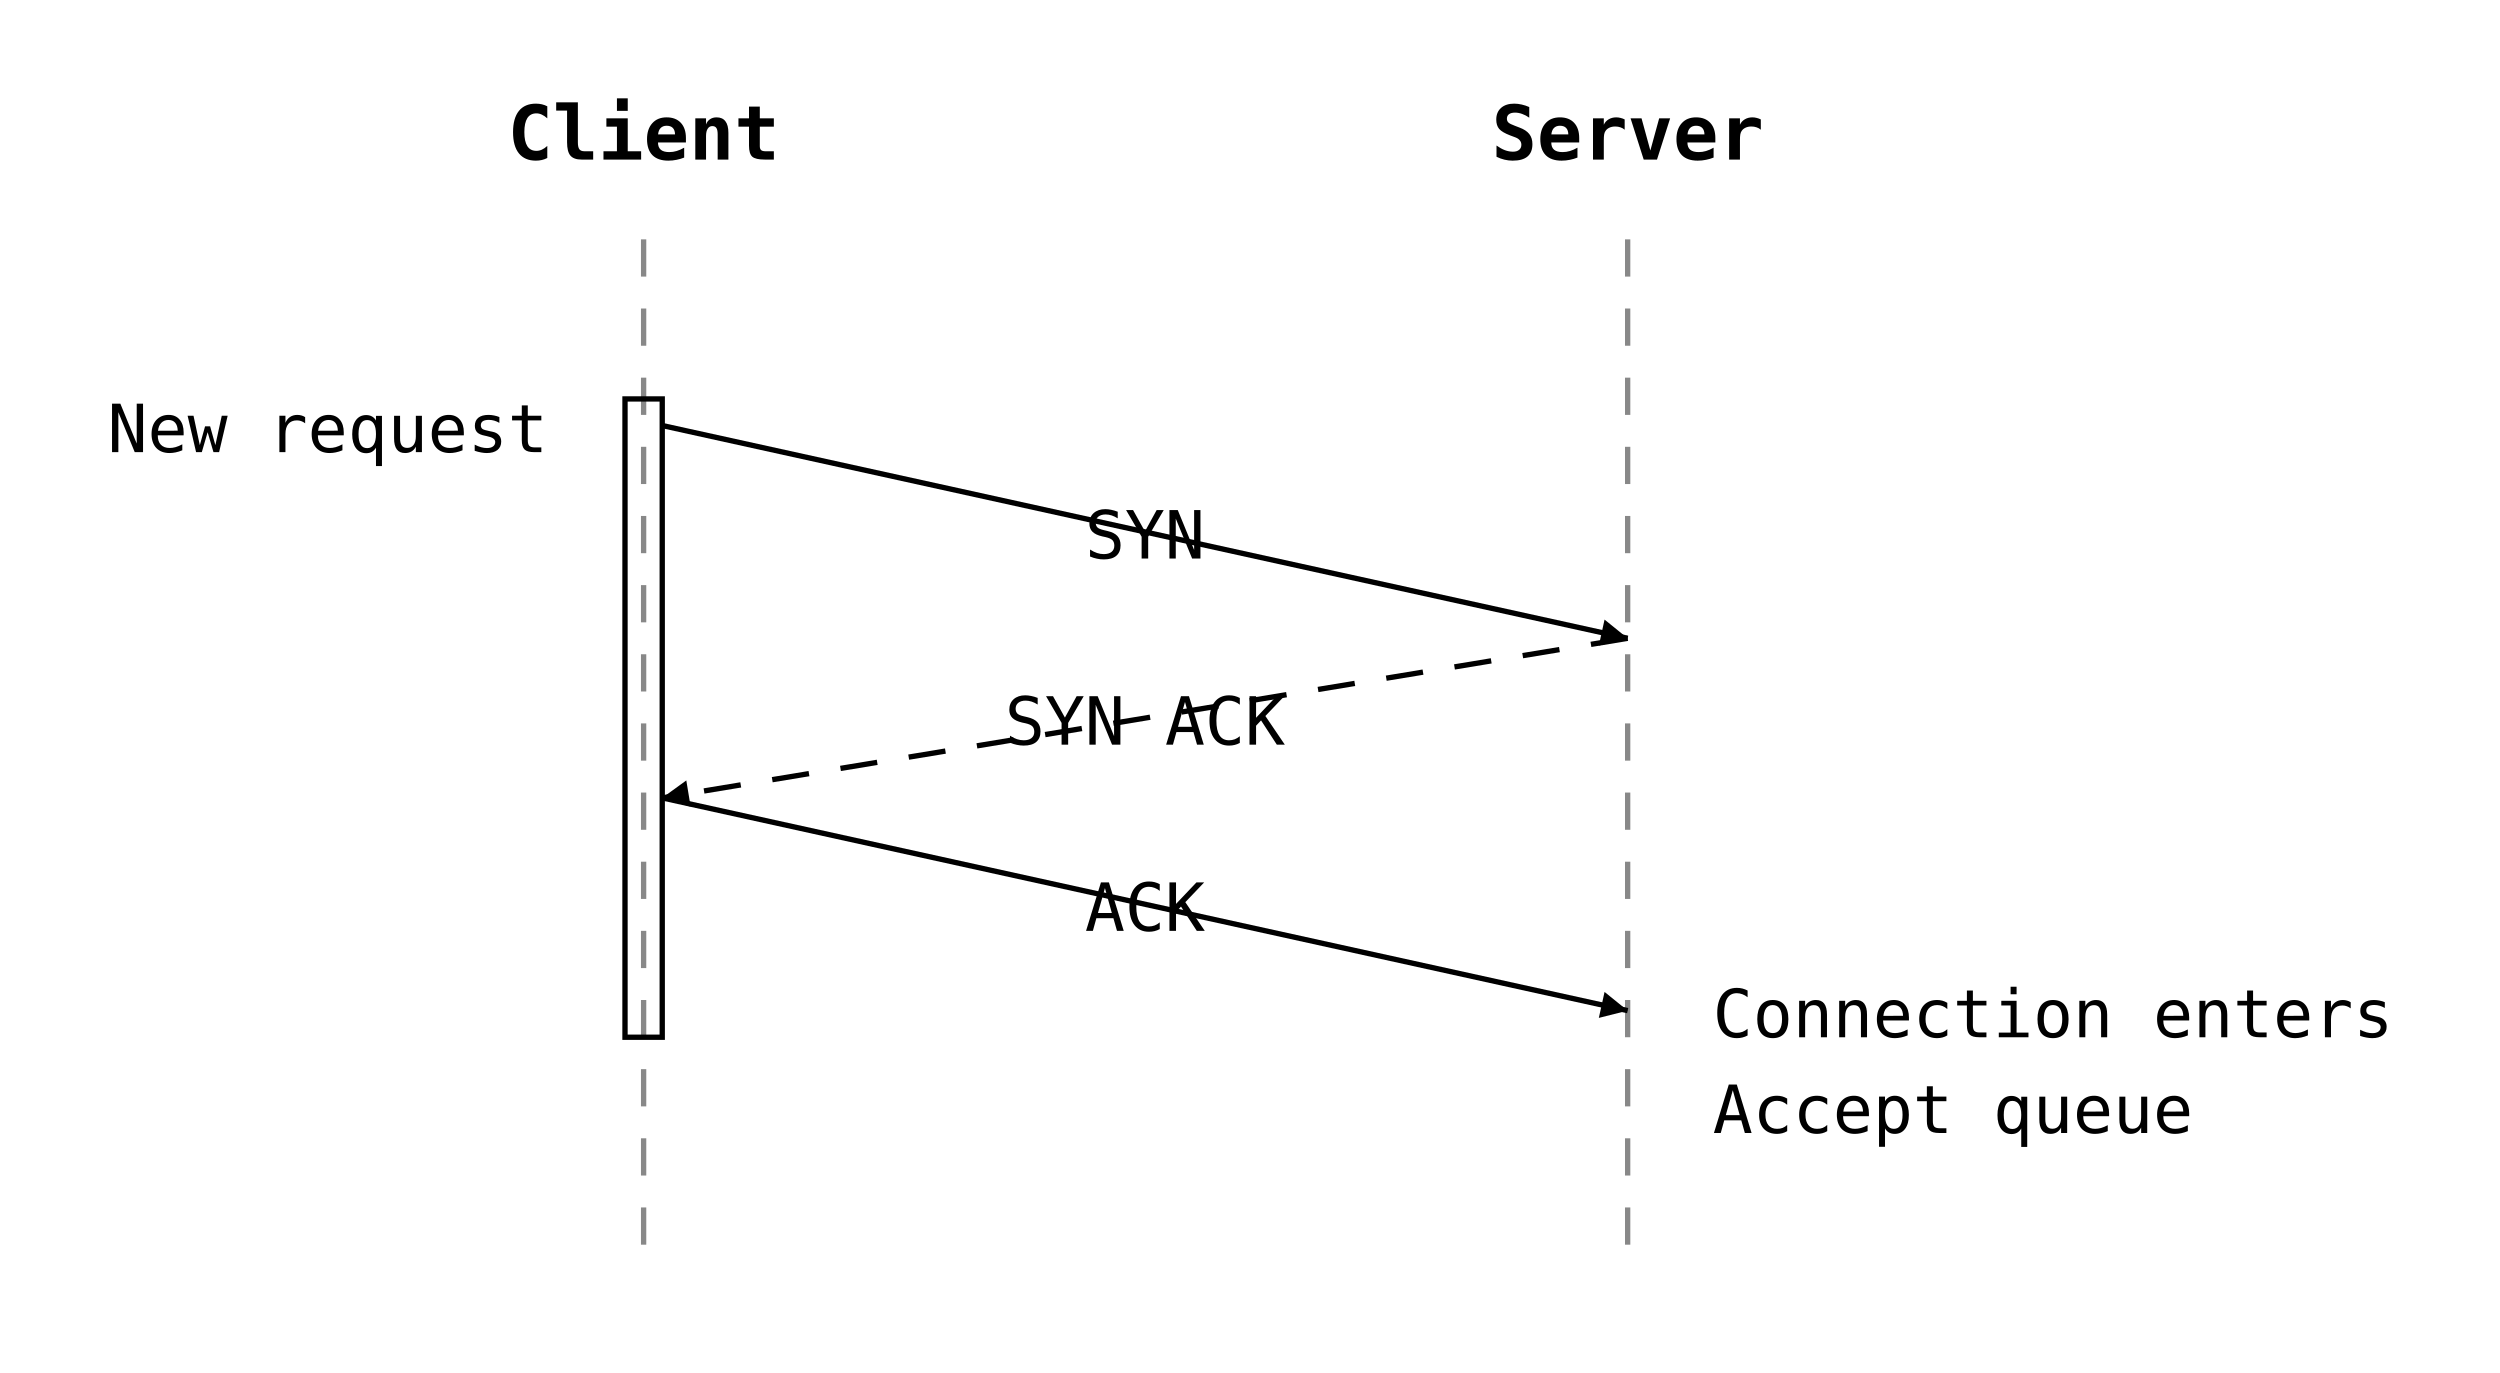
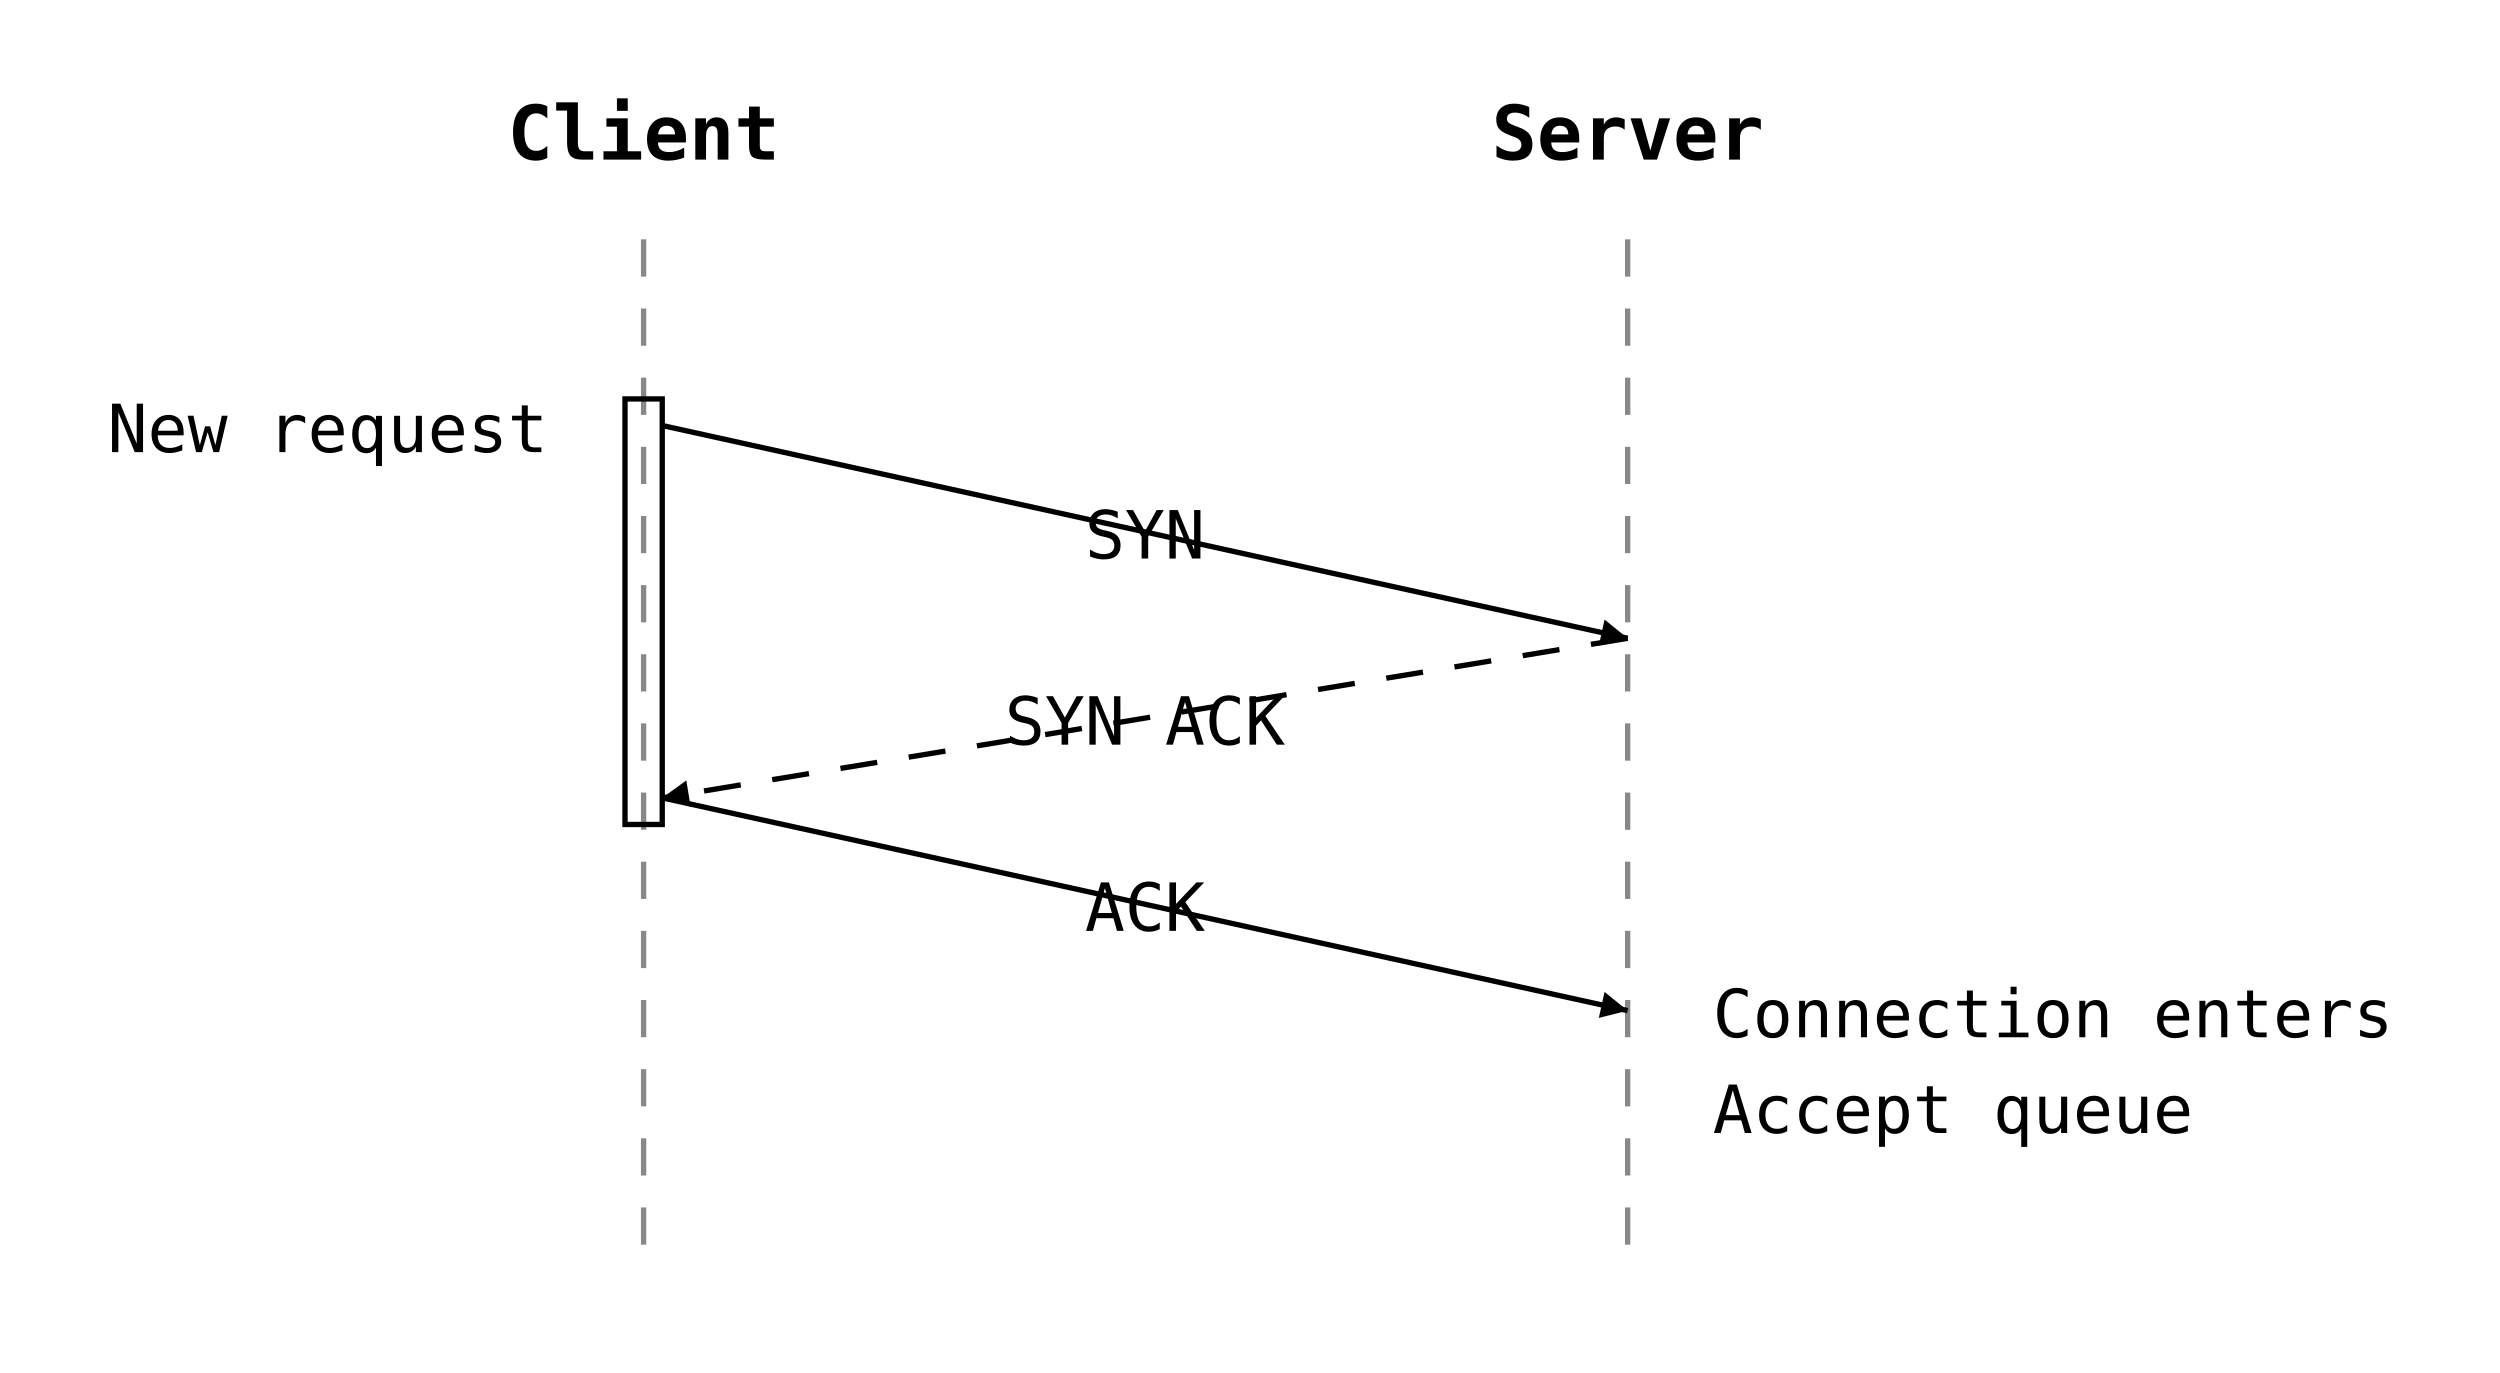
<svg xmlns="http://www.w3.org/2000/svg" class="diagram" width="470" height="258" viewBox="0 0 470 258" font-family="monospace" font-size="12.5">
  <defs>
    <marker id="tcp-handshake-arrow" viewBox="0 0 10 10" refX="10" refY="5" markerWidth="5" markerHeight="5" orient="auto-start-reverse">
      <path class="d-arrowhead" d="M0,0 L10,5 L0,10 z" fill="currentColor" />
    </marker>
  </defs>
  <text class="d-heading" x="121" y="30" text-anchor="middle" fill="currentColor" font-size="14.17" font-weight="bold">Client</text>
  <text class="d-heading" x="306" y="30" text-anchor="middle" fill="currentColor" font-size="14.17" font-weight="bold">Server</text>
  <path class="d-line d-thin d-dashed d-muted" d="M121,45 V238 M306,45 V238" fill="none" stroke="currentColor" stroke-dasharray="7 6" color="#888888" />
-   <rect class="d-shape d-thin d-knockout" x="117.5" y="75" width="7" height="120" fill="none" stroke="currentColor" />
+   <rect class="d-shape d-thin d-knockout" x="117.5" y="75" width="7" height="80" fill="none" stroke="currentColor" />
  <text x="103" y="85" text-anchor="end" fill="currentColor">New request</text>
  <path class="d-line" d="M124.5,80 L306,120" fill="none" stroke="currentColor" marker-end="url(#tcp-handshake-arrow)" />
  <rect class="d-knockout" x="200" y="92" width="30.5" height="18" fill="none" />
  <text x="215.25" y="105" text-anchor="middle" fill="currentColor">SYN</text>
  <path class="d-line d-dashed" d="M306,120 L124.5,150" fill="none" stroke="currentColor" marker-end="url(#tcp-handshake-arrow)" stroke-dasharray="7 6" />
  <rect class="d-knockout" x="185" y="127" width="60.5" height="18" fill="none" />
  <text x="215.25" y="140" text-anchor="middle" fill="currentColor">SYN ACK</text>
  <path class="d-line" d="M124.5,150 L306,190" fill="none" stroke="currentColor" marker-end="url(#tcp-handshake-arrow)" />
  <rect class="d-knockout" x="200" y="162" width="30.5" height="18" fill="none" />
  <text x="215.25" y="175" text-anchor="middle" fill="currentColor">ACK</text>
  <rect class="d-knockout" x="318" y="182" width="135.5" height="36" fill="none" />
  <text x="322" text-anchor="start" fill="currentColor">
    <tspan x="322" y="195">Connection enters</tspan>
    <tspan x="322" y="213">Accept queue</tspan>
  </text>
</svg>
